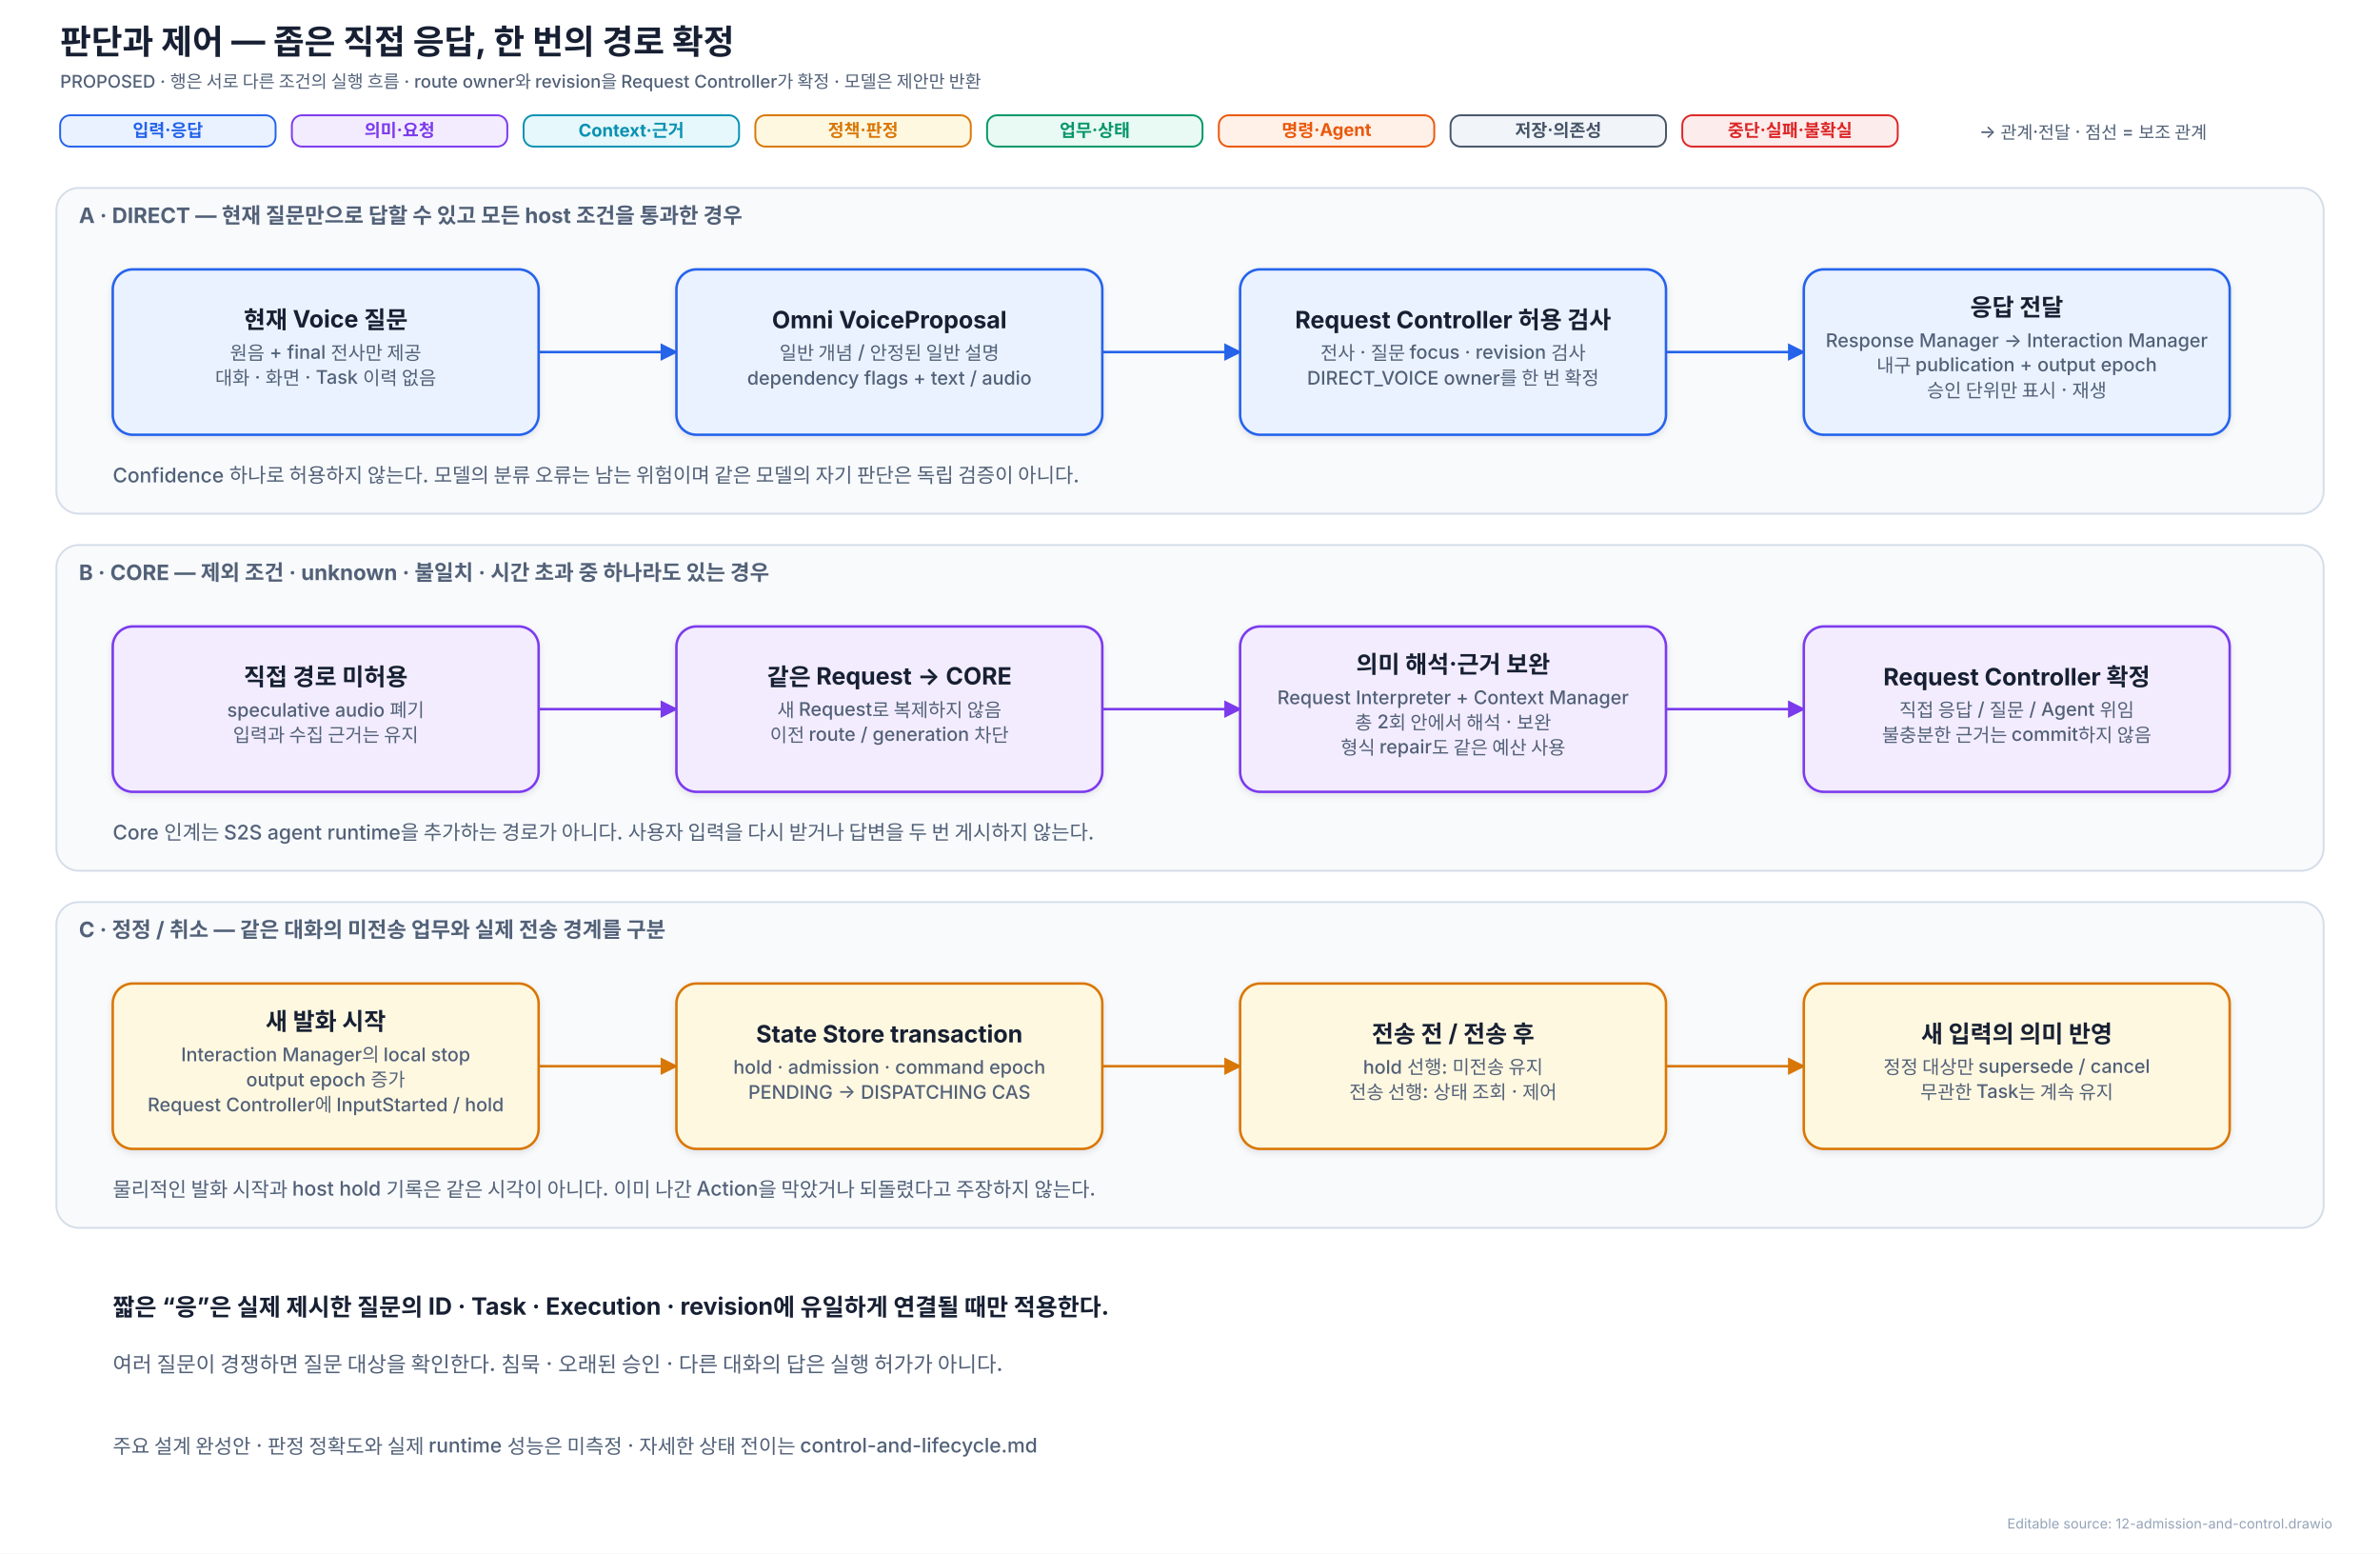
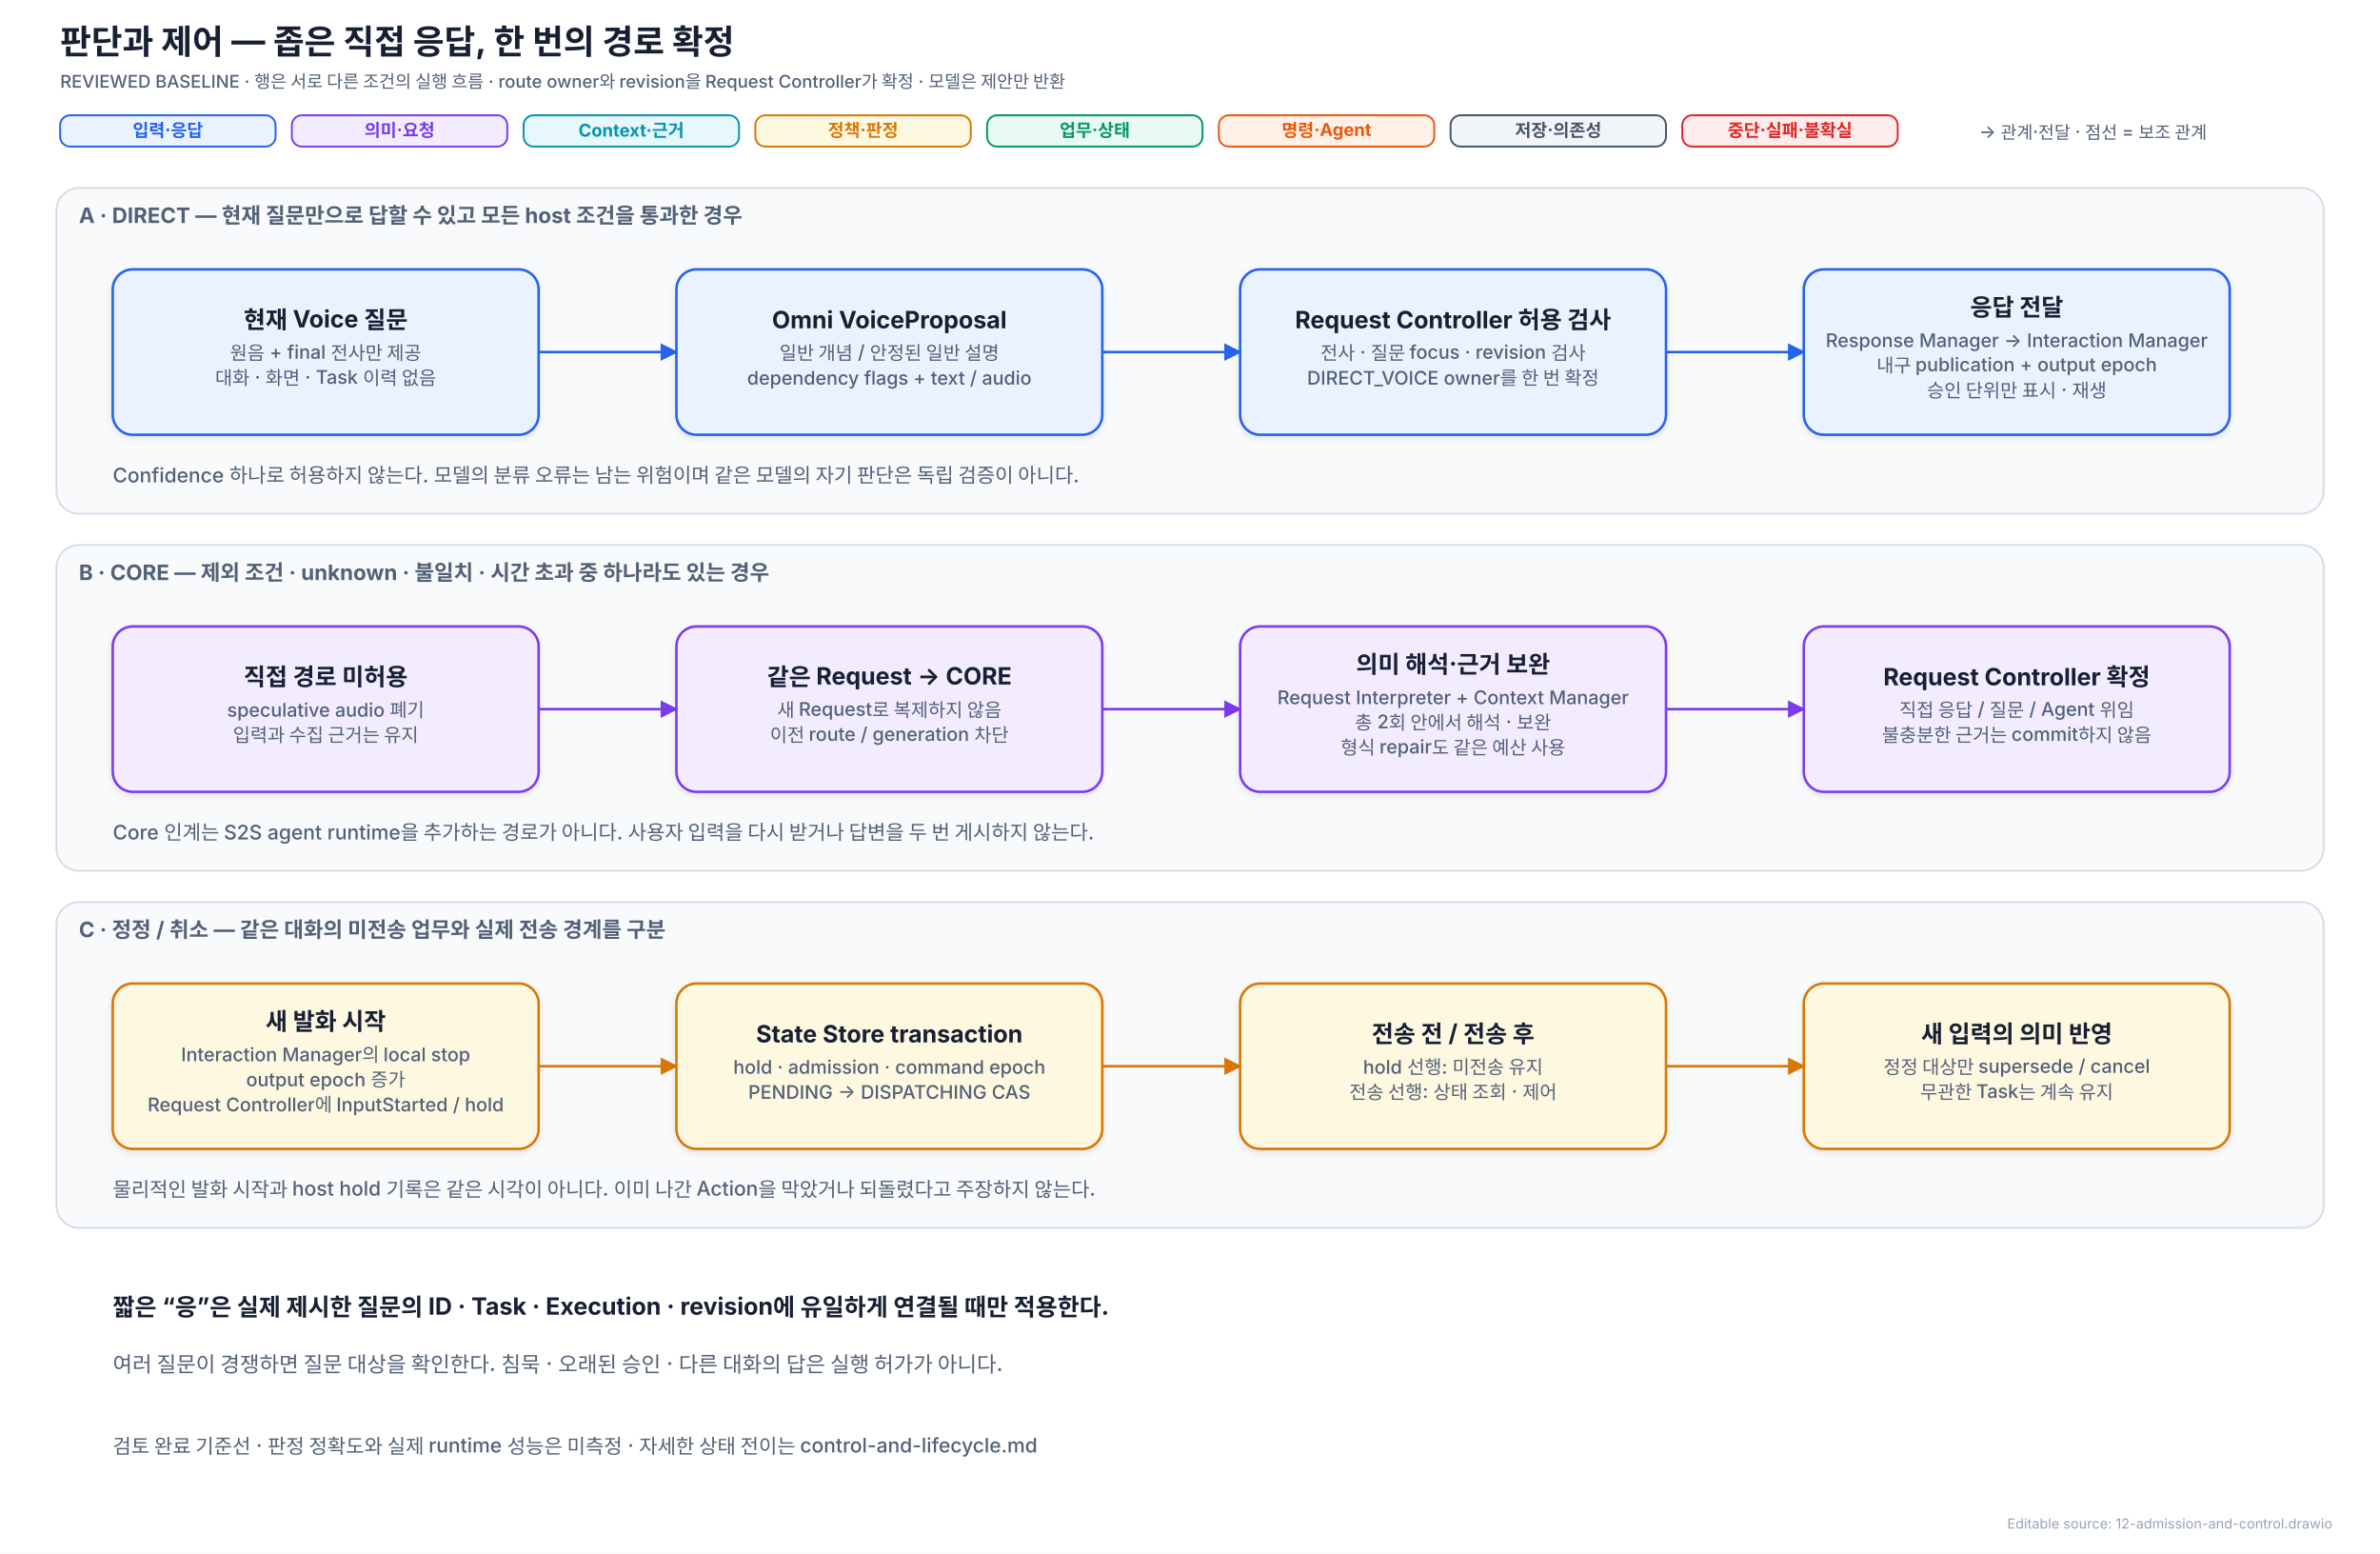
<svg xmlns="http://www.w3.org/2000/svg" width="1900" height="1240" viewBox="0 0 1900 1240" role="img" aria-labelledby="title desc">
  <defs>
    <marker id="arrow" viewBox="0 0 10 10" refX="9" refY="5" markerWidth="7" markerHeight="7" orient="auto-start-reverse">
      <path d="M 0 0 L 10 5 L 0 10 z" fill="#64748B" />
    </marker>
    <marker id="arrow-blue" viewBox="0 0 10 10" refX="9" refY="5" markerWidth="7" markerHeight="7" orient="auto-start-reverse">
      <path d="M 0 0 L 10 5 L 0 10 z" fill="#2563EB" />
    </marker>
    <marker id="arrow-cyan" viewBox="0 0 10 10" refX="9" refY="5" markerWidth="7" markerHeight="7" orient="auto-start-reverse">
      <path d="M 0 0 L 10 5 L 0 10 z" fill="#0891B2" />
    </marker>
    <marker id="arrow-purple" viewBox="0 0 10 10" refX="9" refY="5" markerWidth="7" markerHeight="7" orient="auto-start-reverse">
      <path d="M 0 0 L 10 5 L 0 10 z" fill="#7C3AED" />
    </marker>
    <marker id="arrow-green" viewBox="0 0 10 10" refX="9" refY="5" markerWidth="7" markerHeight="7" orient="auto-start-reverse">
      <path d="M 0 0 L 10 5 L 0 10 z" fill="#059669" />
    </marker>
    <marker id="arrow-orange" viewBox="0 0 10 10" refX="9" refY="5" markerWidth="7" markerHeight="7" orient="auto-start-reverse">
      <path d="M 0 0 L 10 5 L 0 10 z" fill="#EA580C" />
    </marker>
    <marker id="arrow-amber" viewBox="0 0 10 10" refX="9" refY="5" markerWidth="7" markerHeight="7" orient="auto-start-reverse">
      <path d="M 0 0 L 10 5 L 0 10 z" fill="#D97706" />
    </marker>
    <marker id="arrow-gray" viewBox="0 0 10 10" refX="9" refY="5" markerWidth="7" markerHeight="7" orient="auto-start-reverse">
      <path d="M 0 0 L 10 5 L 0 10 z" fill="#475569" />
    </marker>
    <marker id="arrow-red" viewBox="0 0 10 10" refX="9" refY="5" markerWidth="7" markerHeight="7" orient="auto-start-reverse">
      <path d="M 0 0 L 10 5 L 0 10 z" fill="#DC2626" />
    </marker>
    <filter id="shadow" x="-10%" y="-10%" width="120%" height="140%">
      <feDropShadow dx="0" dy="2" stdDeviation="3" flood-color="#0F172A" flood-opacity="0.10" />
    </filter>
  </defs>
  <rect width="1900" height="1240" fill="#FFFFFF" />
  <text x="48" y="43" font-family="Inter, Arial, sans-serif" font-size="27" font-weight="750" fill="#172033">판단과 제어 — 좁은 직접 응답, 한 번의 경로 확정</text>
-   <text x="48" y="70" font-family="Inter, Arial, sans-serif" font-size="14" font-weight="500" fill="#526178">PROPOSED · 행은 서로 다른 조건의 실행 흐름 · route owner와 revision을 Request Controller가 확정 · 모델은 제안만 반환</text>
+   <text x="48" y="70" font-family="Inter, Arial, sans-serif" font-size="14" font-weight="500" fill="#526178">REVIEWED BASELINE · 행은 서로 다른 조건의 실행 흐름 · route owner와 revision을 Request Controller가 확정 · 모델은 제안만 반환</text>
  <rect x="45" y="150" width="1810" height="260" rx="18" fill="#F8FAFC" stroke="#D5DDE9" stroke-width="1.5" />
  <text x="63" y="178" font-family="Inter, Arial, sans-serif" font-size="17" font-weight="750" fill="#526178">A · DIRECT — 현재 질문만으로 답할 수 있고 모든 host 조건을 통과한 경우</text>
  <rect x="45" y="435" width="1810" height="260" rx="18" fill="#F8FAFC" stroke="#D5DDE9" stroke-width="1.5" />
  <text x="63" y="463" font-family="Inter, Arial, sans-serif" font-size="17" font-weight="750" fill="#526178">B · CORE — 제외 조건 · unknown · 불일치 · 시간 초과 중 하나라도 있는 경우</text>
  <rect x="45" y="720" width="1810" height="260" rx="18" fill="#F8FAFC" stroke="#D5DDE9" stroke-width="1.5" />
  <text x="63" y="748" font-family="Inter, Arial, sans-serif" font-size="17" font-weight="750" fill="#526178">C · 정정 / 취소 — 같은 대화의 미전송 업무와 실제 전송 경계를 구분</text>
  <polyline points="430,281.0 540,281.0" fill="none" stroke="#2563EB" stroke-width="2" stroke-linejoin="round" stroke-linecap="round" marker-end="url(#arrow-blue)" />
  <polyline points="880,281.0 990,281.0" fill="none" stroke="#2563EB" stroke-width="2" stroke-linejoin="round" stroke-linecap="round" marker-end="url(#arrow-blue)" />
  <polyline points="1330,281.0 1440,281.0" fill="none" stroke="#2563EB" stroke-width="2" stroke-linejoin="round" stroke-linecap="round" marker-end="url(#arrow-blue)" />
  <polyline points="430,566.0 540,566.0" fill="none" stroke="#7C3AED" stroke-width="2" stroke-linejoin="round" stroke-linecap="round" marker-end="url(#arrow-purple)" />
  <polyline points="880,566.0 990,566.0" fill="none" stroke="#7C3AED" stroke-width="2" stroke-linejoin="round" stroke-linecap="round" marker-end="url(#arrow-purple)" />
  <polyline points="1330,566.0 1440,566.0" fill="none" stroke="#7C3AED" stroke-width="2" stroke-linejoin="round" stroke-linecap="round" marker-end="url(#arrow-purple)" />
  <polyline points="430,851.0 540,851.0" fill="none" stroke="#D97706" stroke-width="2" stroke-linejoin="round" stroke-linecap="round" marker-end="url(#arrow-amber)" />
  <polyline points="880,851.0 990,851.0" fill="none" stroke="#D97706" stroke-width="2" stroke-linejoin="round" stroke-linecap="round" marker-end="url(#arrow-amber)" />
  <polyline points="1330,851.0 1440,851.0" fill="none" stroke="#D97706" stroke-width="2" stroke-linejoin="round" stroke-linecap="round" marker-end="url(#arrow-amber)" />
  <rect x="90" y="215" width="340" height="132" rx="16" fill="#EAF2FF" stroke="#2563EB" stroke-width="2" filter="url(#shadow)" />
  <g font-family="Inter, Arial, sans-serif">
    <text x="260.0" y="262.0" text-anchor="middle" font-size="19" font-weight="700" fill="#172033">현재 Voice 질문</text>
    <text x="260.0" y="287.0" text-anchor="middle" font-size="15" font-weight="500" fill="#526178">원음 + final 전사만 제공</text>
    <text x="260.0" y="307.0" text-anchor="middle" font-size="15" font-weight="500" fill="#526178">대화 · 화면 · Task 이력 없음</text>
  </g>
  <rect x="540" y="215" width="340" height="132" rx="16" fill="#EAF2FF" stroke="#2563EB" stroke-width="2" filter="url(#shadow)" />
  <g font-family="Inter, Arial, sans-serif">
    <text x="710.0" y="262.0" text-anchor="middle" font-size="19" font-weight="700" fill="#172033">Omni VoiceProposal</text>
    <text x="710.0" y="287.0" text-anchor="middle" font-size="15" font-weight="500" fill="#526178">일반 개념 / 안정된 일반 설명</text>
    <text x="710.0" y="307.0" text-anchor="middle" font-size="15" font-weight="500" fill="#526178">dependency flags + text / audio</text>
  </g>
  <rect x="990" y="215" width="340" height="132" rx="16" fill="#EAF2FF" stroke="#2563EB" stroke-width="2" filter="url(#shadow)" />
  <g font-family="Inter, Arial, sans-serif">
    <text x="1160.0" y="262.0" text-anchor="middle" font-size="19" font-weight="700" fill="#172033">Request Controller 허용 검사</text>
    <text x="1160.0" y="287.0" text-anchor="middle" font-size="15" font-weight="500" fill="#526178">전사 · 질문 focus · revision 검사</text>
    <text x="1160.0" y="307.0" text-anchor="middle" font-size="15" font-weight="500" fill="#526178">DIRECT_VOICE owner를 한 번 확정</text>
  </g>
  <rect x="1440" y="215" width="340" height="132" rx="16" fill="#EAF2FF" stroke="#2563EB" stroke-width="2" filter="url(#shadow)" />
  <g font-family="Inter, Arial, sans-serif">
    <text x="1610.0" y="252.0" text-anchor="middle" font-size="19" font-weight="700" fill="#172033">응답 전달</text>
    <text x="1610.0" y="277.0" text-anchor="middle" font-size="15" font-weight="500" fill="#526178">Response Manager → Interaction Manager</text>
    <text x="1610.0" y="297.0" text-anchor="middle" font-size="15" font-weight="500" fill="#526178">내구 publication + output epoch</text>
    <text x="1610.0" y="317.0" text-anchor="middle" font-size="15" font-weight="500" fill="#526178">승인 단위만 표시 · 재생</text>
  </g>
  <rect x="90" y="500" width="340" height="132" rx="16" fill="#F3ECFF" stroke="#7C3AED" stroke-width="2" filter="url(#shadow)" />
  <g font-family="Inter, Arial, sans-serif">
    <text x="260.0" y="547.0" text-anchor="middle" font-size="19" font-weight="700" fill="#172033">직접 경로 미허용</text>
    <text x="260.0" y="572.0" text-anchor="middle" font-size="15" font-weight="500" fill="#526178">speculative audio 폐기</text>
    <text x="260.0" y="592.0" text-anchor="middle" font-size="15" font-weight="500" fill="#526178">입력과 수집 근거는 유지</text>
  </g>
  <rect x="540" y="500" width="340" height="132" rx="16" fill="#F3ECFF" stroke="#7C3AED" stroke-width="2" filter="url(#shadow)" />
  <g font-family="Inter, Arial, sans-serif">
    <text x="710.0" y="547.0" text-anchor="middle" font-size="19" font-weight="700" fill="#172033">같은 Request → CORE</text>
    <text x="710.0" y="572.0" text-anchor="middle" font-size="15" font-weight="500" fill="#526178">새 Request로 복제하지 않음</text>
    <text x="710.0" y="592.0" text-anchor="middle" font-size="15" font-weight="500" fill="#526178">이전 route / generation 차단</text>
  </g>
  <rect x="990" y="500" width="340" height="132" rx="16" fill="#F3ECFF" stroke="#7C3AED" stroke-width="2" filter="url(#shadow)" />
  <g font-family="Inter, Arial, sans-serif">
    <text x="1160.0" y="537.0" text-anchor="middle" font-size="19" font-weight="700" fill="#172033">의미 해석·근거 보완</text>
    <text x="1160.0" y="562.0" text-anchor="middle" font-size="15" font-weight="500" fill="#526178">Request Interpreter + Context Manager</text>
    <text x="1160.0" y="582.0" text-anchor="middle" font-size="15" font-weight="500" fill="#526178">총 2회 안에서 해석 · 보완</text>
    <text x="1160.0" y="602.0" text-anchor="middle" font-size="15" font-weight="500" fill="#526178">형식 repair도 같은 예산 사용</text>
  </g>
  <rect x="1440" y="500" width="340" height="132" rx="16" fill="#F3ECFF" stroke="#7C3AED" stroke-width="2" filter="url(#shadow)" />
  <g font-family="Inter, Arial, sans-serif">
    <text x="1610.0" y="547.0" text-anchor="middle" font-size="19" font-weight="700" fill="#172033">Request Controller 확정</text>
    <text x="1610.0" y="572.0" text-anchor="middle" font-size="15" font-weight="500" fill="#526178">직접 응답 / 질문 / Agent 위임</text>
    <text x="1610.0" y="592.0" text-anchor="middle" font-size="15" font-weight="500" fill="#526178">불충분한 근거는 commit하지 않음</text>
  </g>
  <rect x="90" y="785" width="340" height="132" rx="16" fill="#FFF8E1" stroke="#D97706" stroke-width="2" filter="url(#shadow)" />
  <g font-family="Inter, Arial, sans-serif">
    <text x="260.0" y="822.0" text-anchor="middle" font-size="19" font-weight="700" fill="#172033">새 발화 시작</text>
    <text x="260.0" y="847.0" text-anchor="middle" font-size="15" font-weight="500" fill="#526178">Interaction Manager의 local stop</text>
    <text x="260.0" y="867.0" text-anchor="middle" font-size="15" font-weight="500" fill="#526178">output epoch 증가</text>
    <text x="260.0" y="887.0" text-anchor="middle" font-size="15" font-weight="500" fill="#526178">Request Controller에 InputStarted / hold</text>
  </g>
  <rect x="540" y="785" width="340" height="132" rx="16" fill="#FFF8E1" stroke="#D97706" stroke-width="2" filter="url(#shadow)" />
  <g font-family="Inter, Arial, sans-serif">
    <text x="710.0" y="832.0" text-anchor="middle" font-size="19" font-weight="700" fill="#172033">State Store transaction</text>
    <text x="710.0" y="857.0" text-anchor="middle" font-size="15" font-weight="500" fill="#526178">hold · admission · command epoch</text>
    <text x="710.0" y="877.0" text-anchor="middle" font-size="15" font-weight="500" fill="#526178">PENDING → DISPATCHING CAS</text>
  </g>
  <rect x="990" y="785" width="340" height="132" rx="16" fill="#FFF8E1" stroke="#D97706" stroke-width="2" filter="url(#shadow)" />
  <g font-family="Inter, Arial, sans-serif">
    <text x="1160.0" y="832.0" text-anchor="middle" font-size="19" font-weight="700" fill="#172033">전송 전 / 전송 후</text>
    <text x="1160.0" y="857.0" text-anchor="middle" font-size="15" font-weight="500" fill="#526178">hold 선행: 미전송 유지</text>
    <text x="1160.0" y="877.0" text-anchor="middle" font-size="15" font-weight="500" fill="#526178">전송 선행: 상태 조회 · 제어</text>
  </g>
  <rect x="1440" y="785" width="340" height="132" rx="16" fill="#FFF8E1" stroke="#D97706" stroke-width="2" filter="url(#shadow)" />
  <g font-family="Inter, Arial, sans-serif">
    <text x="1610.0" y="832.0" text-anchor="middle" font-size="19" font-weight="700" fill="#172033">새 입력의 의미 반영</text>
    <text x="1610.0" y="857.0" text-anchor="middle" font-size="15" font-weight="500" fill="#526178">정정 대상만 supersede / cancel</text>
    <text x="1610.0" y="877.0" text-anchor="middle" font-size="15" font-weight="500" fill="#526178">무관한 Task는 계속 유지</text>
  </g>
  <text x="1580" y="110" text-anchor="start" font-family="Inter, Arial, sans-serif" font-size="14" font-weight="500" fill="#526178">→ 관계·전달  ·  점선 = 보조 관계</text>
  <text x="90" y="385" text-anchor="start" font-family="Inter, Arial, sans-serif" font-size="16" font-weight="500" fill="#526178">Confidence 하나로 허용하지 않는다. 모델의 분류 오류는 남는 위험이며 같은 모델의 자기 판단은 독립 검증이 아니다.</text>
  <text x="90" y="670" text-anchor="start" font-family="Inter, Arial, sans-serif" font-size="16" font-weight="500" fill="#526178">Core 인계는 S2S agent runtime을 추가하는 경로가 아니다. 사용자 입력을 다시 받거나 답변을 두 번 게시하지 않는다.</text>
  <text x="90" y="955" text-anchor="start" font-family="Inter, Arial, sans-serif" font-size="16" font-weight="500" fill="#526178">물리적인 발화 시작과 host hold 기록은 같은 시각이 아니다. 이미 나간 Action을 막았거나 되돌렸다고 주장하지 않는다.</text>
  <text x="90" y="1050" text-anchor="start" font-family="Inter, Arial, sans-serif" font-size="19" font-weight="700" fill="#172033">짧은 “응”은 실제 제시한 질문의 ID · Task · Execution · revision에 유일하게 연결될 때만 적용한다.</text>
  <text x="90" y="1095" text-anchor="start" font-family="Inter, Arial, sans-serif" font-size="17" font-weight="500" fill="#526178">여러 질문이 경쟁하면 질문 대상을 확인한다. 침묵 · 오래된 승인 · 다른 대화의 답은 실행 허가가 아니다.</text>
-   <text x="90" y="1160" text-anchor="start" font-family="Inter, Arial, sans-serif" font-size="16" font-weight="500" fill="#526178">주요 설계 완성안 · 판정 정확도와 실제 runtime 성능은 미측정 · 자세한 상태 전이는 control-and-lifecycle.md</text>
+   <text x="90" y="1160" text-anchor="start" font-family="Inter, Arial, sans-serif" font-size="16" font-weight="500" fill="#526178">검토 완료 기준선 · 판정 정확도와 실제 runtime 성능은 미측정 · 자세한 상태 전이는 control-and-lifecycle.md</text>
  <rect x="48" y="92" width="172" height="25" rx="8" fill="#EAF2FF" stroke="#2563EB" stroke-width="1.5" />
  <text x="134.0" y="109" text-anchor="middle" font-family="Inter, Arial, sans-serif" font-size="14" font-weight="700" fill="#2563EB">입력·응답</text>
  <rect x="233" y="92" width="172" height="25" rx="8" fill="#F3ECFF" stroke="#7C3AED" stroke-width="1.5" />
  <text x="319.0" y="109" text-anchor="middle" font-family="Inter, Arial, sans-serif" font-size="14" font-weight="700" fill="#7C3AED">의미·요청</text>
  <rect x="418" y="92" width="172" height="25" rx="8" fill="#E6F8FB" stroke="#0891B2" stroke-width="1.5" />
  <text x="504.0" y="109" text-anchor="middle" font-family="Inter, Arial, sans-serif" font-size="14" font-weight="700" fill="#0891B2">Context·근거</text>
  <rect x="603" y="92" width="172" height="25" rx="8" fill="#FFF8E1" stroke="#D97706" stroke-width="1.5" />
  <text x="689.0" y="109" text-anchor="middle" font-family="Inter, Arial, sans-serif" font-size="14" font-weight="700" fill="#D97706">정책·판정</text>
  <rect x="788" y="92" width="172" height="25" rx="8" fill="#E9F9F3" stroke="#059669" stroke-width="1.5" />
  <text x="874.0" y="109" text-anchor="middle" font-family="Inter, Arial, sans-serif" font-size="14" font-weight="700" fill="#059669">업무·상태</text>
  <rect x="973" y="92" width="172" height="25" rx="8" fill="#FFF1E8" stroke="#EA580C" stroke-width="1.5" />
  <text x="1059.0" y="109" text-anchor="middle" font-family="Inter, Arial, sans-serif" font-size="14" font-weight="700" fill="#EA580C">명령·Agent</text>
  <rect x="1158" y="92" width="172" height="25" rx="8" fill="#F1F5F9" stroke="#475569" stroke-width="1.5" />
  <text x="1244.0" y="109" text-anchor="middle" font-family="Inter, Arial, sans-serif" font-size="14" font-weight="700" fill="#475569">저장·의존성</text>
  <rect x="1343" y="92" width="172" height="25" rx="8" fill="#FDECEC" stroke="#DC2626" stroke-width="1.5" />
  <text x="1429.0" y="109" text-anchor="middle" font-family="Inter, Arial, sans-serif" font-size="14" font-weight="700" fill="#DC2626">중단·실패·불확실</text>
  <text x="1862" y="1220" text-anchor="end" font-family="Inter, Arial, sans-serif" font-size="11" fill="#94A3B8">Editable source: 12-admission-and-control.drawio</text>
</svg>
